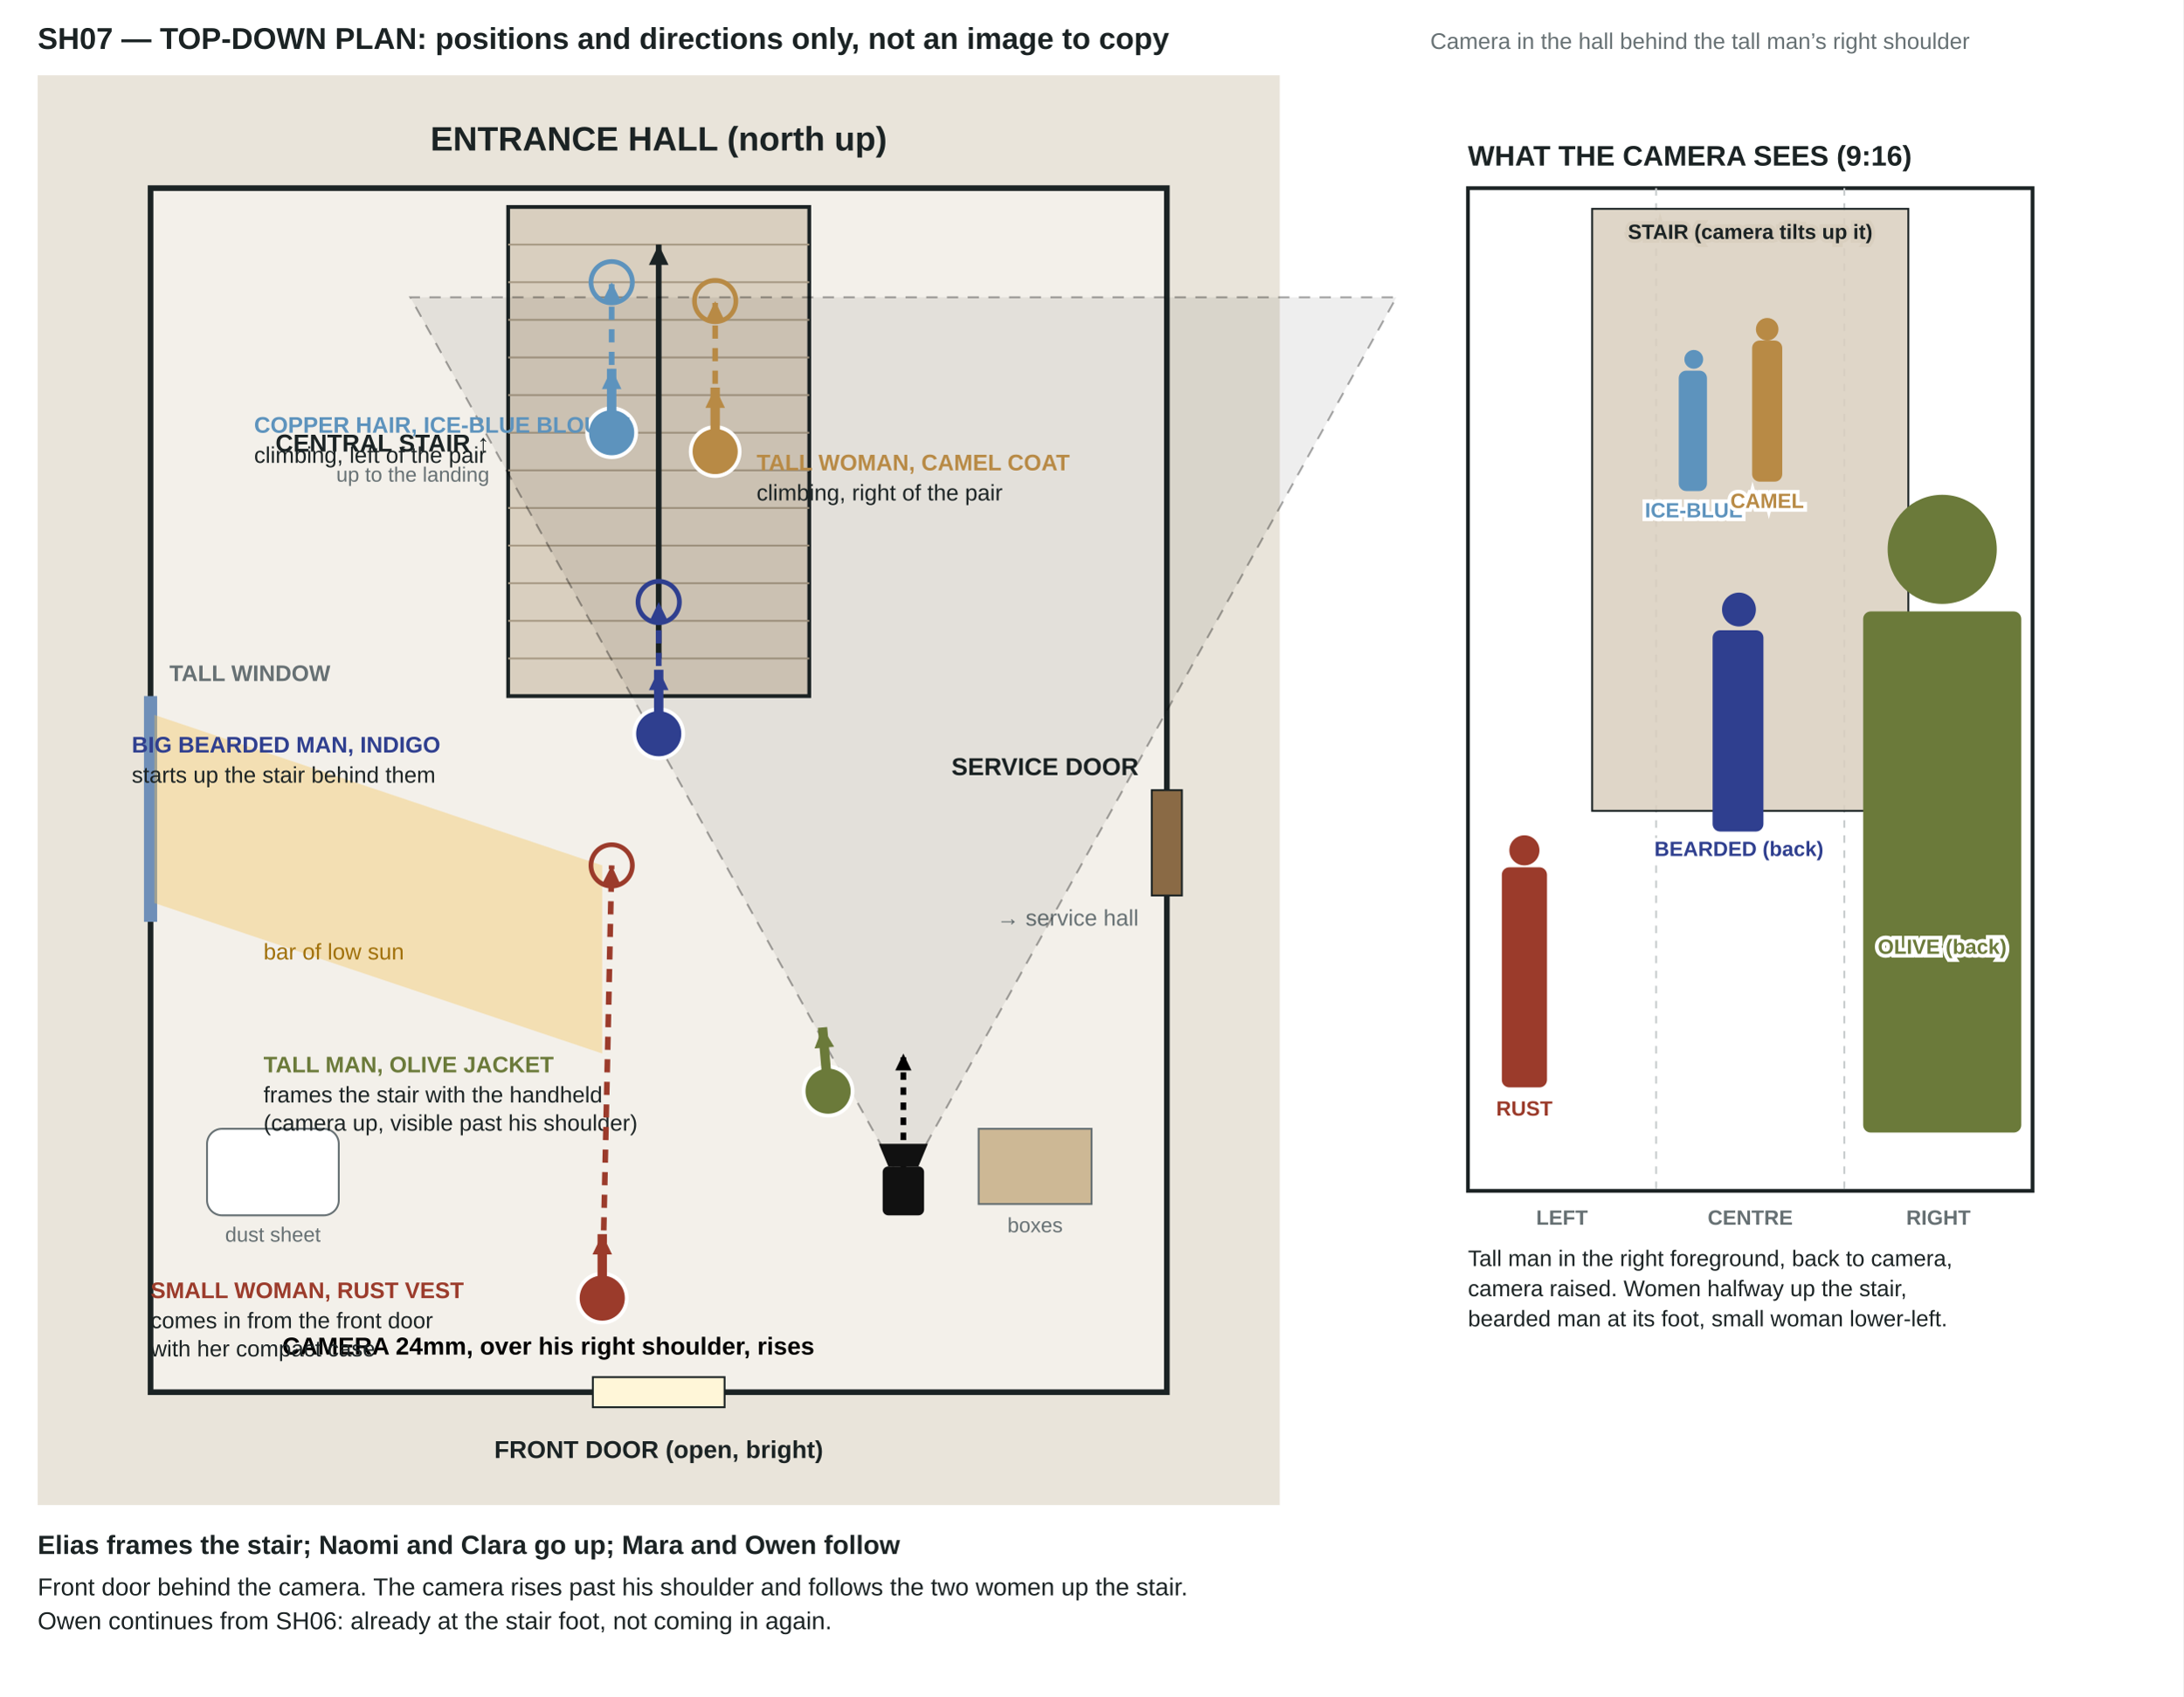
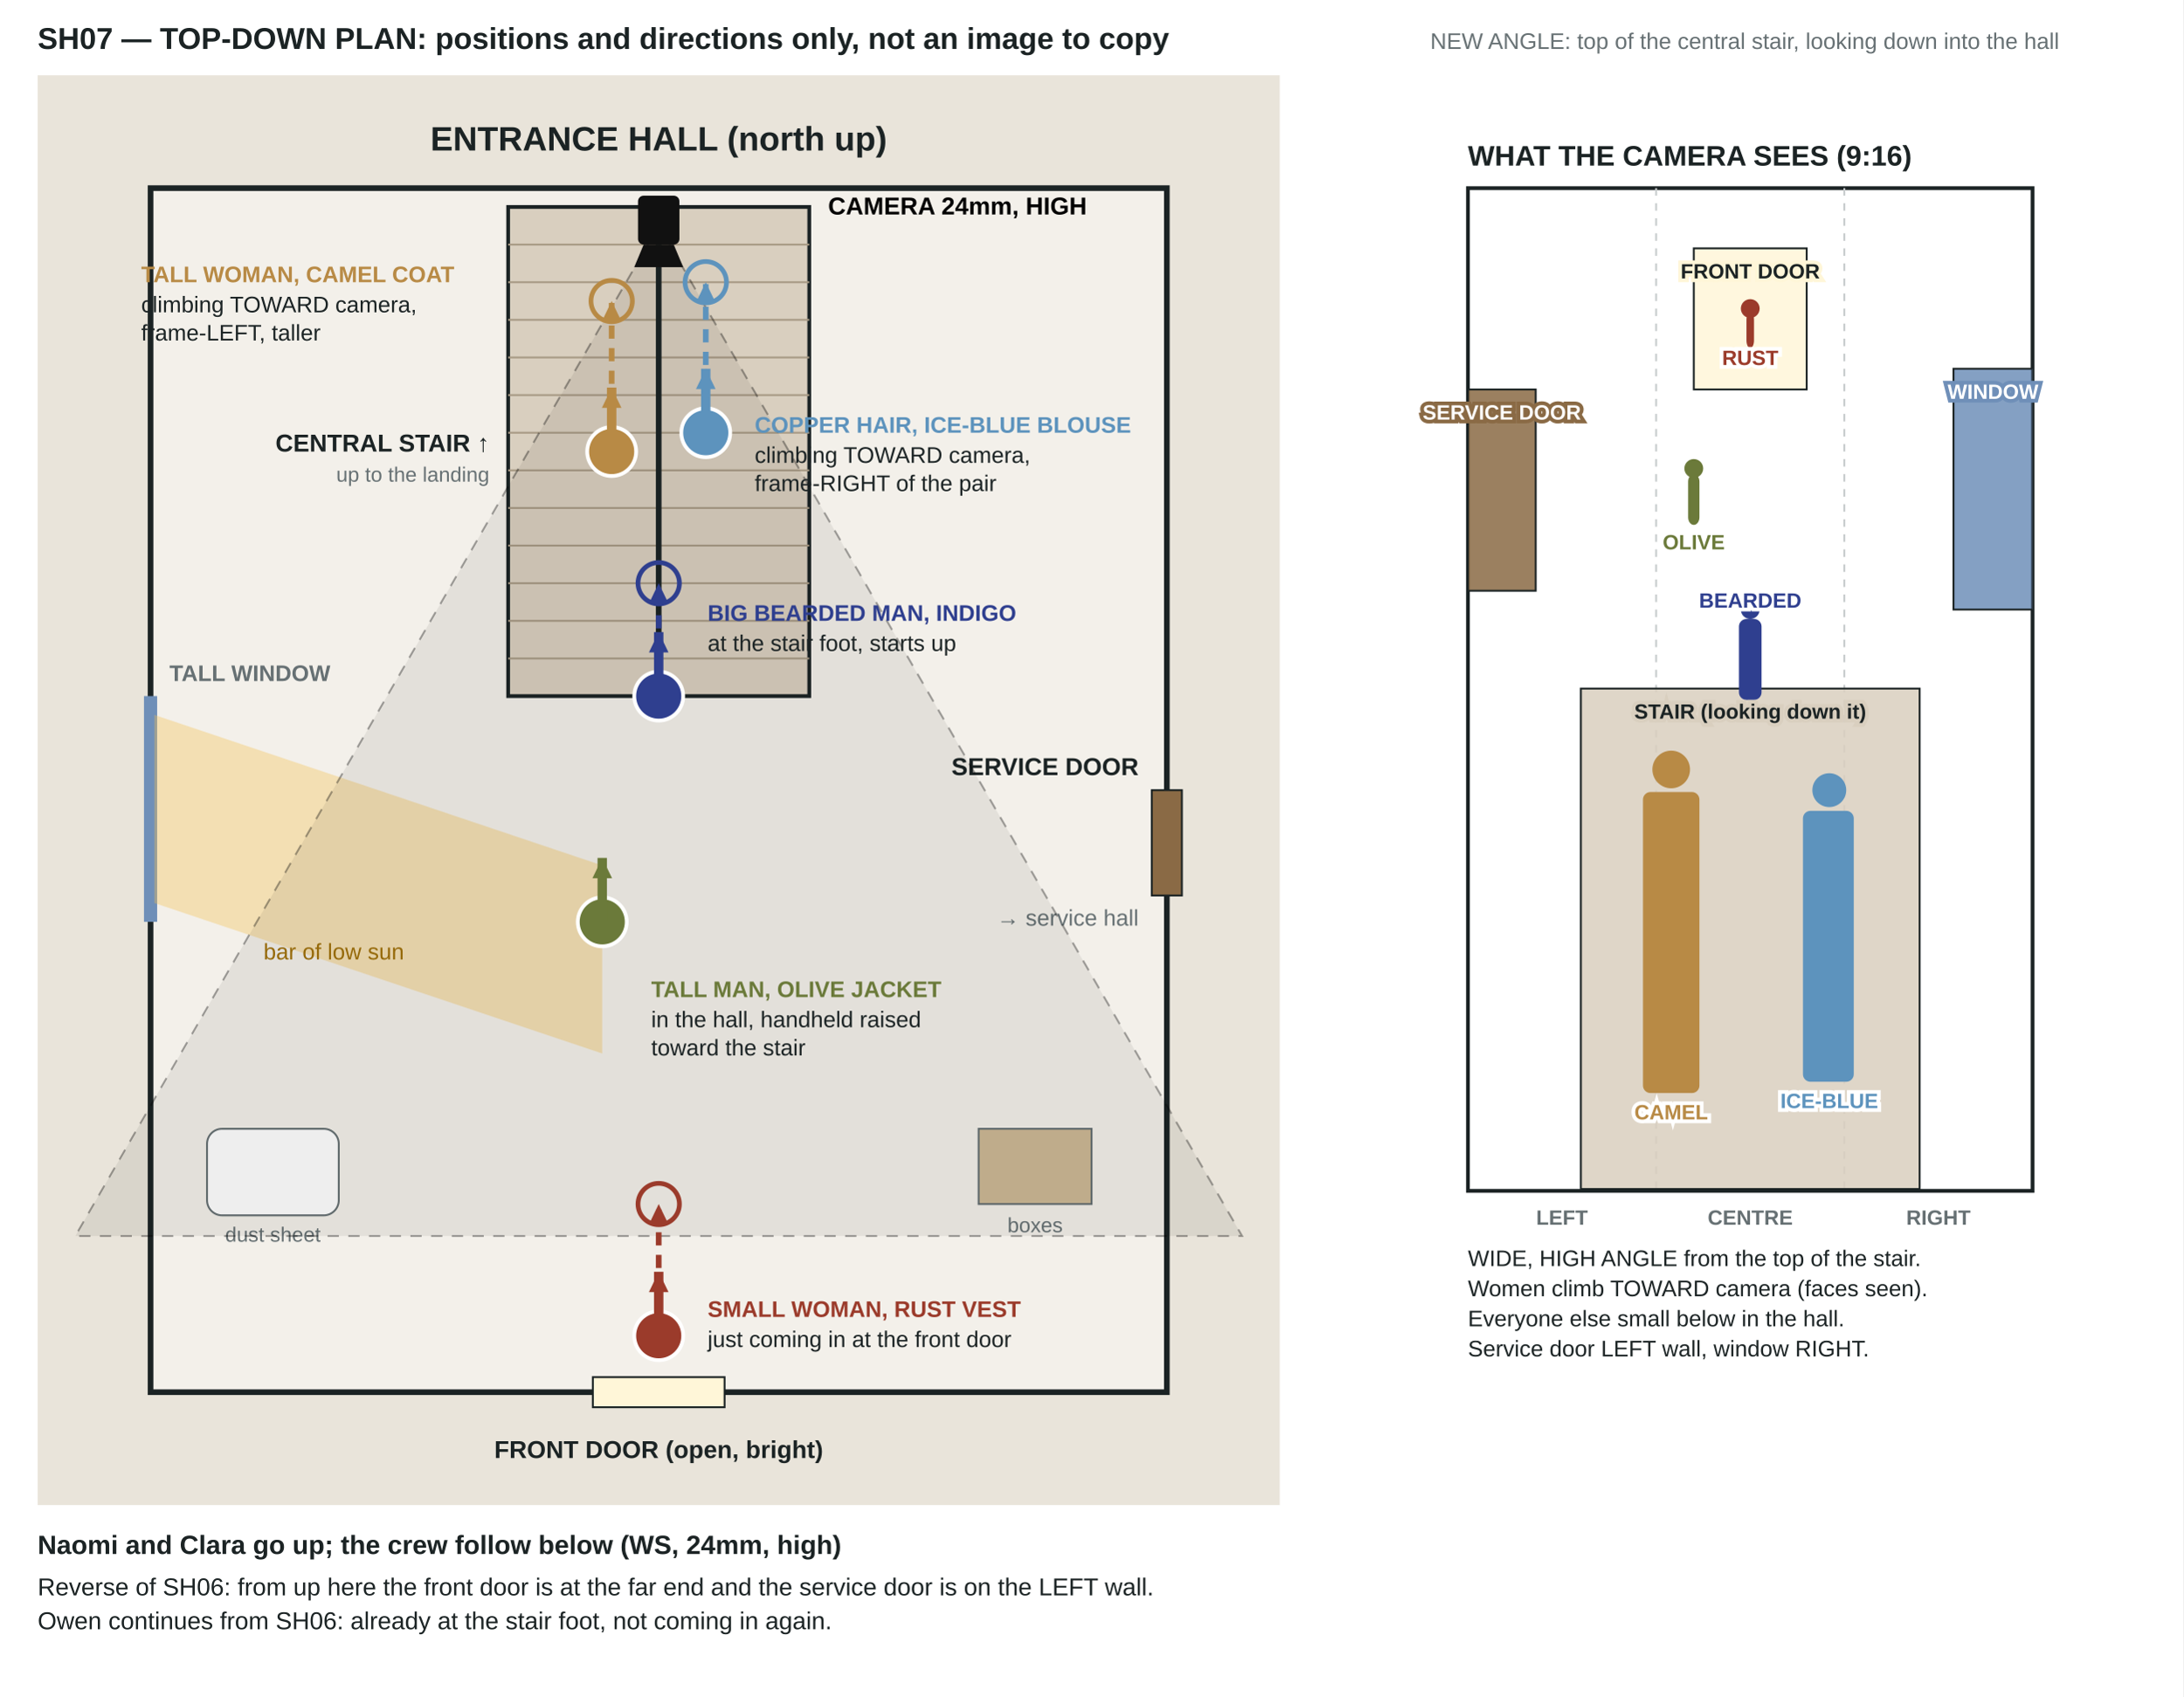
<svg xmlns="http://www.w3.org/2000/svg" width="1160" height="902" viewBox="0 0 1160 902">
  <rect width="100%" height="100%" fill="#ffffff" />
  <g transform="translate(20,40)">
    <rect x="0" y="0" width="660" height="760" fill="#e9e4da" />
    <rect x="60" y="60" width="540" height="640" fill="#f3f0ea" stroke="#1b2324" stroke-width="3" />
    <text x="330" y="40" font-size="18" fill="#1b2324" text-anchor="middle" font-weight="700" font-family="Arial, Helvetica, sans-serif">ENTRANCE HALL (north up)</text>
    <rect x="250" y="70" width="160" height="260" fill="#d9cfbf" stroke="#1b2324" stroke-width="2" />
    <line x1="250" y1="90" x2="410" y2="90" stroke="#a89a85" />
    <line x1="250" y1="110" x2="410" y2="110" stroke="#a89a85" />
    <line x1="250" y1="130" x2="410" y2="130" stroke="#a89a85" />
    <line x1="250" y1="150" x2="410" y2="150" stroke="#a89a85" />
    <line x1="250" y1="170" x2="410" y2="170" stroke="#a89a85" />
    <line x1="250" y1="190" x2="410" y2="190" stroke="#a89a85" />
    <line x1="250" y1="210" x2="410" y2="210" stroke="#a89a85" />
    <line x1="250" y1="230" x2="410" y2="230" stroke="#a89a85" />
    <line x1="250" y1="250" x2="410" y2="250" stroke="#a89a85" />
    <line x1="250" y1="270" x2="410" y2="270" stroke="#a89a85" />
    <line x1="250" y1="290" x2="410" y2="290" stroke="#a89a85" />
    <line x1="250" y1="310" x2="410" y2="310" stroke="#a89a85" />
    <line x1="330" y1="310" x2="330" y2="90" stroke="#1b2324" stroke-width="3" />
    <polygon points="330,90 335.2,100.8 324.8,100.8" fill="#1b2324" />
    <text x="240" y="200" font-size="13" fill="#1b2324" text-anchor="end" font-weight="700" font-family="Arial, Helvetica, sans-serif">CENTRAL STAIR ↑</text>
    <text x="240" y="216" font-size="11" fill="#667073" text-anchor="end" font-weight="400" font-family="Arial, Helvetica, sans-serif">up to the landing</text>
    <rect x="295" y="692" width="70" height="16" fill="#fff6d8" stroke="#1b2324" />
    <text x="330" y="735" font-size="13" fill="#1b2324" text-anchor="middle" font-weight="700" font-family="Arial, Helvetica, sans-serif">FRONT DOOR (open, bright)</text>
    <rect x="592" y="380" width="16" height="56" fill="#8a6a45" stroke="#1b2324" />
    <text x="585" y="372" font-size="13" fill="#1b2324" text-anchor="end" font-weight="700" font-family="Arial, Helvetica, sans-serif">SERVICE DOOR</text>
    <text x="585" y="452" font-size="12" fill="#667073" text-anchor="end" font-weight="400" font-family="Arial, Helvetica, sans-serif">→ service hall</text>
    <line x1="60" y1="330" x2="60" y2="450" stroke="#6f8fb8" stroke-width="7" />
    <text x="70" y="322" font-size="12" fill="#667073" text-anchor="start" font-weight="700" font-family="Arial, Helvetica, sans-serif">TALL WINDOW</text>
    <polygon points="62,340 62,440 300,520 300,420" fill="#f2c14e" fill-opacity="0.35" />
    <text x="120" y="470" font-size="12" fill="#a0700a" text-anchor="start" font-weight="400" font-family="Arial, Helvetica, sans-serif">bar of low sun</text>
    <rect x="90" y="560" width="70" height="46" rx="8" fill="#ffffff" stroke="#667073" />
    <text x="125" y="620" font-size="11" fill="#667073" text-anchor="middle" font-weight="400" font-family="Arial, Helvetica, sans-serif">dust sheet</text>
    <rect x="500" y="560" width="60" height="40" fill="#cdb895" stroke="#667073" />
    <text x="530" y="615" font-size="11" fill="#667073" text-anchor="middle" font-weight="400" font-family="Arial, Helvetica, sans-serif">boxes</text>
-     <polygon points="460,590 198,118 722,118" fill="#000000" fill-opacity="0.07" stroke="#000" stroke-opacity="0.35" stroke-dasharray="6 5" />
-     <line x1="460" y1="590" x2="460" y2="520" stroke="#000000" stroke-width="3" stroke-dasharray="4 4" />
-     <polygon points="460,520 464.3,529.0 455.7,529.0" fill="#000000" />
-     <g transform="translate(460,590) rotate(-90)">
+     <polygon points="330,80 640,617 20,617" fill="#000000" fill-opacity="0.07" stroke="#000" stroke-opacity="0.35" stroke-dasharray="6 5" />
+     <g transform="translate(330,80) rotate(90)">
      <rect x="-16" y="-11" width="26" height="22" rx="3" fill="#111" />
      <polygon points="10,-8 22,-13 22,13 10,8" fill="#111" />
    </g>
-     <text x="130" y="680" font-size="13" fill="#000" text-anchor="start" font-weight="700" font-family="Arial, Helvetica, sans-serif">CAMERA 24mm, over his right shoulder, rises</text>
-     <circle cx="420" cy="540" r="13" fill="#6b7a3a" stroke="#fff" stroke-width="2" />
-     <line x1="420" y1="540" x2="417.037" y2="506.129" stroke="#6b7a3a" stroke-width="5" />
-     <polygon points="417.037,506.129 423.2,516.4 412.8,517.3" fill="#6b7a3a" />
-     <text x="120" y="530" font-size="12" fill="#6b7a3a" text-anchor="start" font-weight="700" font-family="Arial, Helvetica, sans-serif">TALL MAN, OLIVE JACKET</text>
-     <text x="120" y="546" font-size="12" fill="#1b2324" text-anchor="start" font-weight="400" font-family="Arial, Helvetica, sans-serif">frames the stair with the handheld</text>
-     <text x="120" y="561" font-size="12" fill="#1b2324" text-anchor="start" font-weight="400" font-family="Arial, Helvetica, sans-serif">(camera up, visible past his shoulder)</text>
-     <line x1="305" y1="190" x2="305" y2="110" stroke="#5d93bd" stroke-width="3" stroke-dasharray="7 5" />
-     <polygon points="305,110 310.2,120.8 299.8,120.8" fill="#5d93bd" />
-     <circle cx="305" cy="110" r="11" fill="none" stroke="#5d93bd" stroke-width="2.5" />
-     <circle cx="305" cy="190" r="13" fill="#5d93bd" stroke="#fff" stroke-width="2" />
-     <line x1="305" y1="190" x2="305.0" y2="156.0" stroke="#5d93bd" stroke-width="5" />
-     <polygon points="305.0,156.0 310.2,166.8 299.8,166.8" fill="#5d93bd" />
-     <text x="115" y="190" font-size="12" fill="#5d93bd" text-anchor="start" font-weight="700" font-family="Arial, Helvetica, sans-serif">COPPER HAIR, ICE-BLUE BLOUSE</text>
-     <text x="115" y="206" font-size="12" fill="#1b2324" text-anchor="start" font-weight="400" font-family="Arial, Helvetica, sans-serif">climbing, left of the pair</text>
-     <line x1="360" y1="200" x2="360" y2="120" stroke="#b88a45" stroke-width="3" stroke-dasharray="7 5" />
-     <polygon points="360,120 365.2,130.8 354.8,130.8" fill="#b88a45" />
-     <circle cx="360" cy="120" r="11" fill="none" stroke="#b88a45" stroke-width="2.5" />
-     <circle cx="360" cy="200" r="13" fill="#b88a45" stroke="#fff" stroke-width="2" />
-     <line x1="360" y1="200" x2="360.0" y2="166.0" stroke="#b88a45" stroke-width="5" />
-     <polygon points="360.0,166.0 365.2,176.8 354.8,176.8" fill="#b88a45" />
-     <text x="382" y="210" font-size="12" fill="#b88a45" text-anchor="start" font-weight="700" font-family="Arial, Helvetica, sans-serif">TALL WOMAN, CAMEL COAT</text>
-     <text x="382" y="226" font-size="12" fill="#1b2324" text-anchor="start" font-weight="400" font-family="Arial, Helvetica, sans-serif">climbing, right of the pair</text>
-     <line x1="330" y1="350" x2="330" y2="280" stroke="#2f3f8f" stroke-width="3" stroke-dasharray="7 5" />
-     <polygon points="330,280 335.2,290.8 324.8,290.8" fill="#2f3f8f" />
-     <circle cx="330" cy="280" r="11" fill="none" stroke="#2f3f8f" stroke-width="2.5" />
-     <circle cx="330" cy="350" r="13" fill="#2f3f8f" stroke="#fff" stroke-width="2" />
-     <line x1="330" y1="350" x2="330.0" y2="316.0" stroke="#2f3f8f" stroke-width="5" />
-     <polygon points="330.0,316.0 335.2,326.8 324.8,326.8" fill="#2f3f8f" />
-     <text x="50" y="360" font-size="12" fill="#2f3f8f" text-anchor="start" font-weight="700" font-family="Arial, Helvetica, sans-serif">BIG BEARDED MAN, INDIGO</text>
-     <text x="50" y="376" font-size="12" fill="#1b2324" text-anchor="start" font-weight="400" font-family="Arial, Helvetica, sans-serif">starts up the stair behind them</text>
-     <line x1="300" y1="650" x2="305" y2="420" stroke="#9b3b2b" stroke-width="3" stroke-dasharray="7 5" />
-     <polygon points="305,420 310.0,430.9 299.5,430.7" fill="#9b3b2b" />
-     <circle cx="305" cy="420" r="11" fill="none" stroke="#9b3b2b" stroke-width="2.5" />
-     <circle cx="300" cy="650" r="13" fill="#9b3b2b" stroke="#fff" stroke-width="2" />
-     <line x1="300" y1="650" x2="300.0" y2="616.0" stroke="#9b3b2b" stroke-width="5" />
-     <polygon points="300.0,616.0 305.2,626.8 294.8,626.8" fill="#9b3b2b" />
-     <text x="60" y="650" font-size="12" fill="#9b3b2b" text-anchor="start" font-weight="700" font-family="Arial, Helvetica, sans-serif">SMALL WOMAN, RUST VEST</text>
-     <text x="60" y="666" font-size="12" fill="#1b2324" text-anchor="start" font-weight="400" font-family="Arial, Helvetica, sans-serif">comes in from the front door</text>
-     <text x="60" y="681" font-size="12" fill="#1b2324" text-anchor="start" font-weight="400" font-family="Arial, Helvetica, sans-serif">with her compact case</text>
+     <text x="420" y="74" font-size="13" fill="#000" text-anchor="start" font-weight="700" font-family="Arial, Helvetica, sans-serif">CAMERA 24mm, HIGH</text>
+     <line x1="355" y1="190" x2="355" y2="110" stroke="#5d93bd" stroke-width="3" stroke-dasharray="7 5" />
+     <polygon points="355,110 360.2,120.8 349.8,120.8" fill="#5d93bd" />
+     <circle cx="355" cy="110" r="11" fill="none" stroke="#5d93bd" stroke-width="2.5" />
+     <circle cx="355" cy="190" r="13" fill="#5d93bd" stroke="#fff" stroke-width="2" />
+     <line x1="355" y1="190" x2="355.0" y2="156.0" stroke="#5d93bd" stroke-width="5" />
+     <polygon points="355.0,156.0 360.2,166.8 349.8,166.8" fill="#5d93bd" />
+     <text x="381" y="190" font-size="12" fill="#5d93bd" text-anchor="start" font-weight="700" font-family="Arial, Helvetica, sans-serif">COPPER HAIR, ICE-BLUE BLOUSE</text>
+     <text x="381" y="206" font-size="12" fill="#1b2324" text-anchor="start" font-weight="400" font-family="Arial, Helvetica, sans-serif">climbing TOWARD camera,</text>
+     <text x="381" y="221" font-size="12" fill="#1b2324" text-anchor="start" font-weight="400" font-family="Arial, Helvetica, sans-serif">frame-RIGHT of the pair</text>
+     <line x1="305" y1="200" x2="305" y2="120" stroke="#b88a45" stroke-width="3" stroke-dasharray="7 5" />
+     <polygon points="305,120 310.2,130.8 299.8,130.8" fill="#b88a45" />
+     <circle cx="305" cy="120" r="11" fill="none" stroke="#b88a45" stroke-width="2.5" />
+     <circle cx="305" cy="200" r="13" fill="#b88a45" stroke="#fff" stroke-width="2" />
+     <line x1="305" y1="200" x2="305.0" y2="166.0" stroke="#b88a45" stroke-width="5" />
+     <polygon points="305.0,166.0 310.2,176.8 299.8,176.8" fill="#b88a45" />
+     <text x="55" y="110" font-size="12" fill="#b88a45" text-anchor="start" font-weight="700" font-family="Arial, Helvetica, sans-serif">TALL WOMAN, CAMEL COAT</text>
+     <text x="55" y="126" font-size="12" fill="#1b2324" text-anchor="start" font-weight="400" font-family="Arial, Helvetica, sans-serif">climbing TOWARD camera,</text>
+     <text x="55" y="141" font-size="12" fill="#1b2324" text-anchor="start" font-weight="400" font-family="Arial, Helvetica, sans-serif">frame-LEFT, taller</text>
+     <line x1="330" y1="330" x2="330" y2="270" stroke="#2f3f8f" stroke-width="3" stroke-dasharray="7 5" />
+     <polygon points="330,270 335.2,280.8 324.8,280.8" fill="#2f3f8f" />
+     <circle cx="330" cy="270" r="11" fill="none" stroke="#2f3f8f" stroke-width="2.5" />
+     <circle cx="330" cy="330" r="13" fill="#2f3f8f" stroke="#fff" stroke-width="2" />
+     <line x1="330" y1="330" x2="330.0" y2="296.0" stroke="#2f3f8f" stroke-width="5" />
+     <polygon points="330.0,296.0 335.2,306.8 324.8,306.8" fill="#2f3f8f" />
+     <text x="356" y="290" font-size="12" fill="#2f3f8f" text-anchor="start" font-weight="700" font-family="Arial, Helvetica, sans-serif">BIG BEARDED MAN, INDIGO</text>
+     <text x="356" y="306" font-size="12" fill="#1b2324" text-anchor="start" font-weight="400" font-family="Arial, Helvetica, sans-serif">at the stair foot, starts up</text>
+     <circle cx="300" cy="450" r="13" fill="#6b7a3a" stroke="#fff" stroke-width="2" />
+     <line x1="300" y1="450" x2="300.0" y2="416.0" stroke="#6b7a3a" stroke-width="5" />
+     <polygon points="300.0,416.0 305.2,426.8 294.8,426.8" fill="#6b7a3a" />
+     <text x="326" y="490" font-size="12" fill="#6b7a3a" text-anchor="start" font-weight="700" font-family="Arial, Helvetica, sans-serif">TALL MAN, OLIVE JACKET</text>
+     <text x="326" y="506" font-size="12" fill="#1b2324" text-anchor="start" font-weight="400" font-family="Arial, Helvetica, sans-serif">in the hall, handheld raised</text>
+     <text x="326" y="521" font-size="12" fill="#1b2324" text-anchor="start" font-weight="400" font-family="Arial, Helvetica, sans-serif">toward the stair</text>
+     <line x1="330" y1="670" x2="330" y2="600" stroke="#9b3b2b" stroke-width="3" stroke-dasharray="7 5" />
+     <polygon points="330,600 335.2,610.8 324.8,610.8" fill="#9b3b2b" />
+     <circle cx="330" cy="600" r="11" fill="none" stroke="#9b3b2b" stroke-width="2.5" />
+     <circle cx="330" cy="670" r="13" fill="#9b3b2b" stroke="#fff" stroke-width="2" />
+     <line x1="330" y1="670" x2="330.0" y2="636.0" stroke="#9b3b2b" stroke-width="5" />
+     <polygon points="330.0,636.0 335.2,646.8 324.8,646.8" fill="#9b3b2b" />
+     <text x="356" y="660" font-size="12" fill="#9b3b2b" text-anchor="start" font-weight="700" font-family="Arial, Helvetica, sans-serif">SMALL WOMAN, RUST VEST</text>
+     <text x="356" y="676" font-size="12" fill="#1b2324" text-anchor="start" font-weight="400" font-family="Arial, Helvetica, sans-serif">just coming in at the front door</text>
    <text x="760" y="48" font-size="15" fill="#1b2324" text-anchor="start" font-weight="700" font-family="Arial, Helvetica, sans-serif">WHAT THE CAMERA SEES (9:16)</text>
    <rect x="760" y="60" width="300" height="533" fill="#ffffff" stroke="#1b2324" stroke-width="2" />
    <line x1="860" y1="60" x2="860" y2="593" stroke="#c8cccd" stroke-dasharray="4 4" />
    <line x1="960" y1="60" x2="960" y2="593" stroke="#c8cccd" stroke-dasharray="4 4" />
    <text x="810.0" y="611" font-size="11" fill="#667073" text-anchor="middle" font-weight="600" font-family="Arial, Helvetica, sans-serif">LEFT</text>
    <text x="910.0" y="611" font-size="11" fill="#667073" text-anchor="middle" font-weight="600" font-family="Arial, Helvetica, sans-serif">CENTRE</text>
    <text x="1010.0" y="611" font-size="11" fill="#667073" text-anchor="middle" font-weight="600" font-family="Arial, Helvetica, sans-serif">RIGHT</text>
-     <rect x="826" y="71" width="168" height="320" fill="#d9cfbf" fill-opacity="0.85" stroke="#1b2324" />
-     <circle cx="880" cy="151" r="5" fill="#5d93bd" />
-     <rect x="872" y="157" width="15" height="64" rx="4" fill="#5d93bd" />
-     <circle cx="919" cy="135" r="6" fill="#b88a45" />
-     <rect x="911" y="141" width="16" height="75" rx="4" fill="#b88a45" />
-     <circle cx="904" cy="284" r="9" fill="#2f3f8f" />
-     <rect x="890" y="295" width="27" height="107" rx="4" fill="#2f3f8f" />
-     <circle cx="790" cy="412" r="8" fill="#9b3b2b" />
-     <rect x="778" y="421" width="24" height="117" rx="4" fill="#9b3b2b" />
-     <circle cx="1012" cy="252" r="29" fill="#6b7a3a" />
-     <rect x="970" y="285" width="84" height="277" rx="4" fill="#6b7a3a" />
-     <text x="910" y="87" font-size="11" fill="#1b2324" text-anchor="middle" font-weight="700" font-family="Arial, Helvetica, sans-serif" paint-order="stroke" stroke="#d9cfbf" stroke-width="4">STAIR (camera tilts up it)</text>
-     <text x="880" y="235" font-size="11" fill="#5d93bd" text-anchor="middle" font-weight="700" font-family="Arial, Helvetica, sans-serif" paint-order="stroke" stroke="#ffffff" stroke-width="4">ICE-BLUE</text>
-     <text x="919" y="230" font-size="11" fill="#b88a45" text-anchor="middle" font-weight="700" font-family="Arial, Helvetica, sans-serif" paint-order="stroke" stroke="#ffffff" stroke-width="4">CAMEL</text>
-     <text x="904" y="415" font-size="11" fill="#2f3f8f" text-anchor="middle" font-weight="700" font-family="Arial, Helvetica, sans-serif" paint-order="stroke" stroke="#ffffff" stroke-width="4">BEARDED (back)</text>
-     <text x="790" y="553" font-size="11" fill="#9b3b2b" text-anchor="middle" font-weight="700" font-family="Arial, Helvetica, sans-serif" paint-order="stroke" stroke="#ffffff" stroke-width="4">RUST</text>
-     <text x="1012" y="467" font-size="11" fill="#6b7a3a" text-anchor="middle" font-weight="700" font-family="Arial, Helvetica, sans-serif" paint-order="stroke" stroke="#ffffff" stroke-width="4">OLIVE (back)</text>
-     <text x="760" y="633" font-size="12" fill="#1b2324" text-anchor="start" font-weight="400" font-family="Arial, Helvetica, sans-serif">Tall man in the right foreground, back to camera,</text>
-     <text x="760" y="649" font-size="12" fill="#1b2324" text-anchor="start" font-weight="400" font-family="Arial, Helvetica, sans-serif">camera raised. Women halfway up the stair,</text>
-     <text x="760" y="665" font-size="12" fill="#1b2324" text-anchor="start" font-weight="400" font-family="Arial, Helvetica, sans-serif">bearded man at its foot, small woman lower-left.</text>
+     <clipPath id="frameclip">
+       <rect x="760" y="60" width="300" height="533" />
+     </clipPath>
+     <g clip-path="url(#frameclip)">
+       <rect x="820" y="326" width="180" height="266" fill="#d9cfbf" fill-opacity="0.85" stroke="#1b2324" />
+       <rect x="880" y="92" width="60" height="75" fill="#fff6d8" fill-opacity="0.85" stroke="#1b2324" />
+       <rect x="760" y="167" width="36" height="107" fill="#8a6a45" fill-opacity="0.85" stroke="#1b2324" />
+       <rect x="1018" y="156" width="42" height="128" fill="#6f8fb8" fill-opacity="0.85" stroke="#1b2324" />
+       <circle cx="880" cy="209" r="5" fill="#6b7a3a" />
+       <rect x="877" y="212" width="6" height="27" rx="4" fill="#6b7a3a" />
+       <circle cx="910" cy="124" r="5" fill="#9b3b2b" />
+       <rect x="908" y="126" width="4" height="19" rx="4" fill="#9b3b2b" />
+       <circle cx="910" cy="284" r="5" fill="#2f3f8f" />
+       <rect x="904" y="289" width="12" height="43" rx="4" fill="#2f3f8f" />
+       <circle cx="868" cy="369" r="10" fill="#b88a45" />
+       <rect x="853" y="381" width="30" height="160" rx="4" fill="#b88a45" />
+       <circle cx="952" cy="380" r="9" fill="#5d93bd" />
+       <rect x="938" y="391" width="27" height="144" rx="4" fill="#5d93bd" />
+     </g>
+     <text x="910" y="342" font-size="11" fill="#1b2324" text-anchor="middle" font-weight="700" font-family="Arial, Helvetica, sans-serif" paint-order="stroke" stroke="#d9cfbf" stroke-width="4">STAIR (looking down it)</text>
+     <text x="910" y="108" font-size="11" fill="#1b2324" text-anchor="middle" font-weight="700" font-family="Arial, Helvetica, sans-serif" paint-order="stroke" stroke="#fff6d8" stroke-width="4">FRONT DOOR</text>
+     <text x="778" y="183" font-size="11" fill="#ffffff" text-anchor="middle" font-weight="700" font-family="Arial, Helvetica, sans-serif" paint-order="stroke" stroke="#8a6a45" stroke-width="4">SERVICE DOOR</text>
+     <text x="1039" y="172" font-size="11" fill="#ffffff" text-anchor="middle" font-weight="700" font-family="Arial, Helvetica, sans-serif" paint-order="stroke" stroke="#6f8fb8" stroke-width="4">WINDOW</text>
+     <text x="880" y="252" font-size="11" fill="#6b7a3a" text-anchor="middle" font-weight="700" font-family="Arial, Helvetica, sans-serif" paint-order="stroke" stroke="#ffffff" stroke-width="4">OLIVE</text>
+     <text x="910" y="154" font-size="11" fill="#9b3b2b" text-anchor="middle" font-weight="700" font-family="Arial, Helvetica, sans-serif" paint-order="stroke" stroke="#ffffff" stroke-width="4">RUST</text>
+     <text x="910" y="283" font-size="11" fill="#2f3f8f" text-anchor="middle" font-weight="700" font-family="Arial, Helvetica, sans-serif" paint-order="stroke" stroke="#ffffff" stroke-width="4">BEARDED</text>
+     <text x="868" y="555" font-size="11" fill="#b88a45" text-anchor="middle" font-weight="700" font-family="Arial, Helvetica, sans-serif" paint-order="stroke" stroke="#ffffff" stroke-width="4">CAMEL</text>
+     <text x="952" y="549" font-size="11" fill="#5d93bd" text-anchor="middle" font-weight="700" font-family="Arial, Helvetica, sans-serif" paint-order="stroke" stroke="#ffffff" stroke-width="4">ICE-BLUE</text>
+     <text x="760" y="633" font-size="12" fill="#1b2324" text-anchor="start" font-weight="400" font-family="Arial, Helvetica, sans-serif">WIDE, HIGH ANGLE from the top of the stair.</text>
+     <text x="760" y="649" font-size="12" fill="#1b2324" text-anchor="start" font-weight="400" font-family="Arial, Helvetica, sans-serif">Women climb TOWARD camera (faces seen).</text>
+     <text x="760" y="665" font-size="12" fill="#1b2324" text-anchor="start" font-weight="400" font-family="Arial, Helvetica, sans-serif">Everyone else small below in the hall.</text>
+     <text x="760" y="681" font-size="12" fill="#1b2324" text-anchor="start" font-weight="400" font-family="Arial, Helvetica, sans-serif">Service door LEFT wall, window RIGHT.</text>
  </g>
  <text x="20" y="26" font-size="16" fill="#1b2324" text-anchor="start" font-weight="700" font-family="Arial, Helvetica, sans-serif">SH07 — TOP-DOWN PLAN: positions and directions only, not an image to copy</text>
-   <text x="20" y="826" font-size="14" fill="#1b2324" text-anchor="start" font-weight="700" font-family="Arial, Helvetica, sans-serif">Elias frames the stair; Naomi and Clara go up; Mara and Owen follow</text>
-   <text x="760" y="26" font-size="12" fill="#667073" text-anchor="start" font-weight="400" font-family="Arial, Helvetica, sans-serif">Camera in the hall behind the tall man’s right shoulder</text>
-   <text x="20" y="848" font-size="13" fill="#1b2324" text-anchor="start" font-weight="400" font-family="Arial, Helvetica, sans-serif">Front door behind the camera. The camera rises past his shoulder and follows the two women up the stair.</text>
+   <text x="20" y="826" font-size="14" fill="#1b2324" text-anchor="start" font-weight="700" font-family="Arial, Helvetica, sans-serif">Naomi and Clara go up; the crew follow below (WS, 24mm, high)</text>
+   <text x="760" y="26" font-size="12" fill="#667073" text-anchor="start" font-weight="400" font-family="Arial, Helvetica, sans-serif">NEW ANGLE: top of the central stair, looking down into the hall</text>
+   <text x="20" y="848" font-size="13" fill="#1b2324" text-anchor="start" font-weight="400" font-family="Arial, Helvetica, sans-serif">Reverse of SH06: from up here the front door is at the far end and the service door is on the LEFT wall.</text>
  <text x="20" y="866" font-size="13" fill="#1b2324" text-anchor="start" font-weight="400" font-family="Arial, Helvetica, sans-serif">Owen continues from SH06: already at the stair foot, not coming in again.</text>
</svg>
